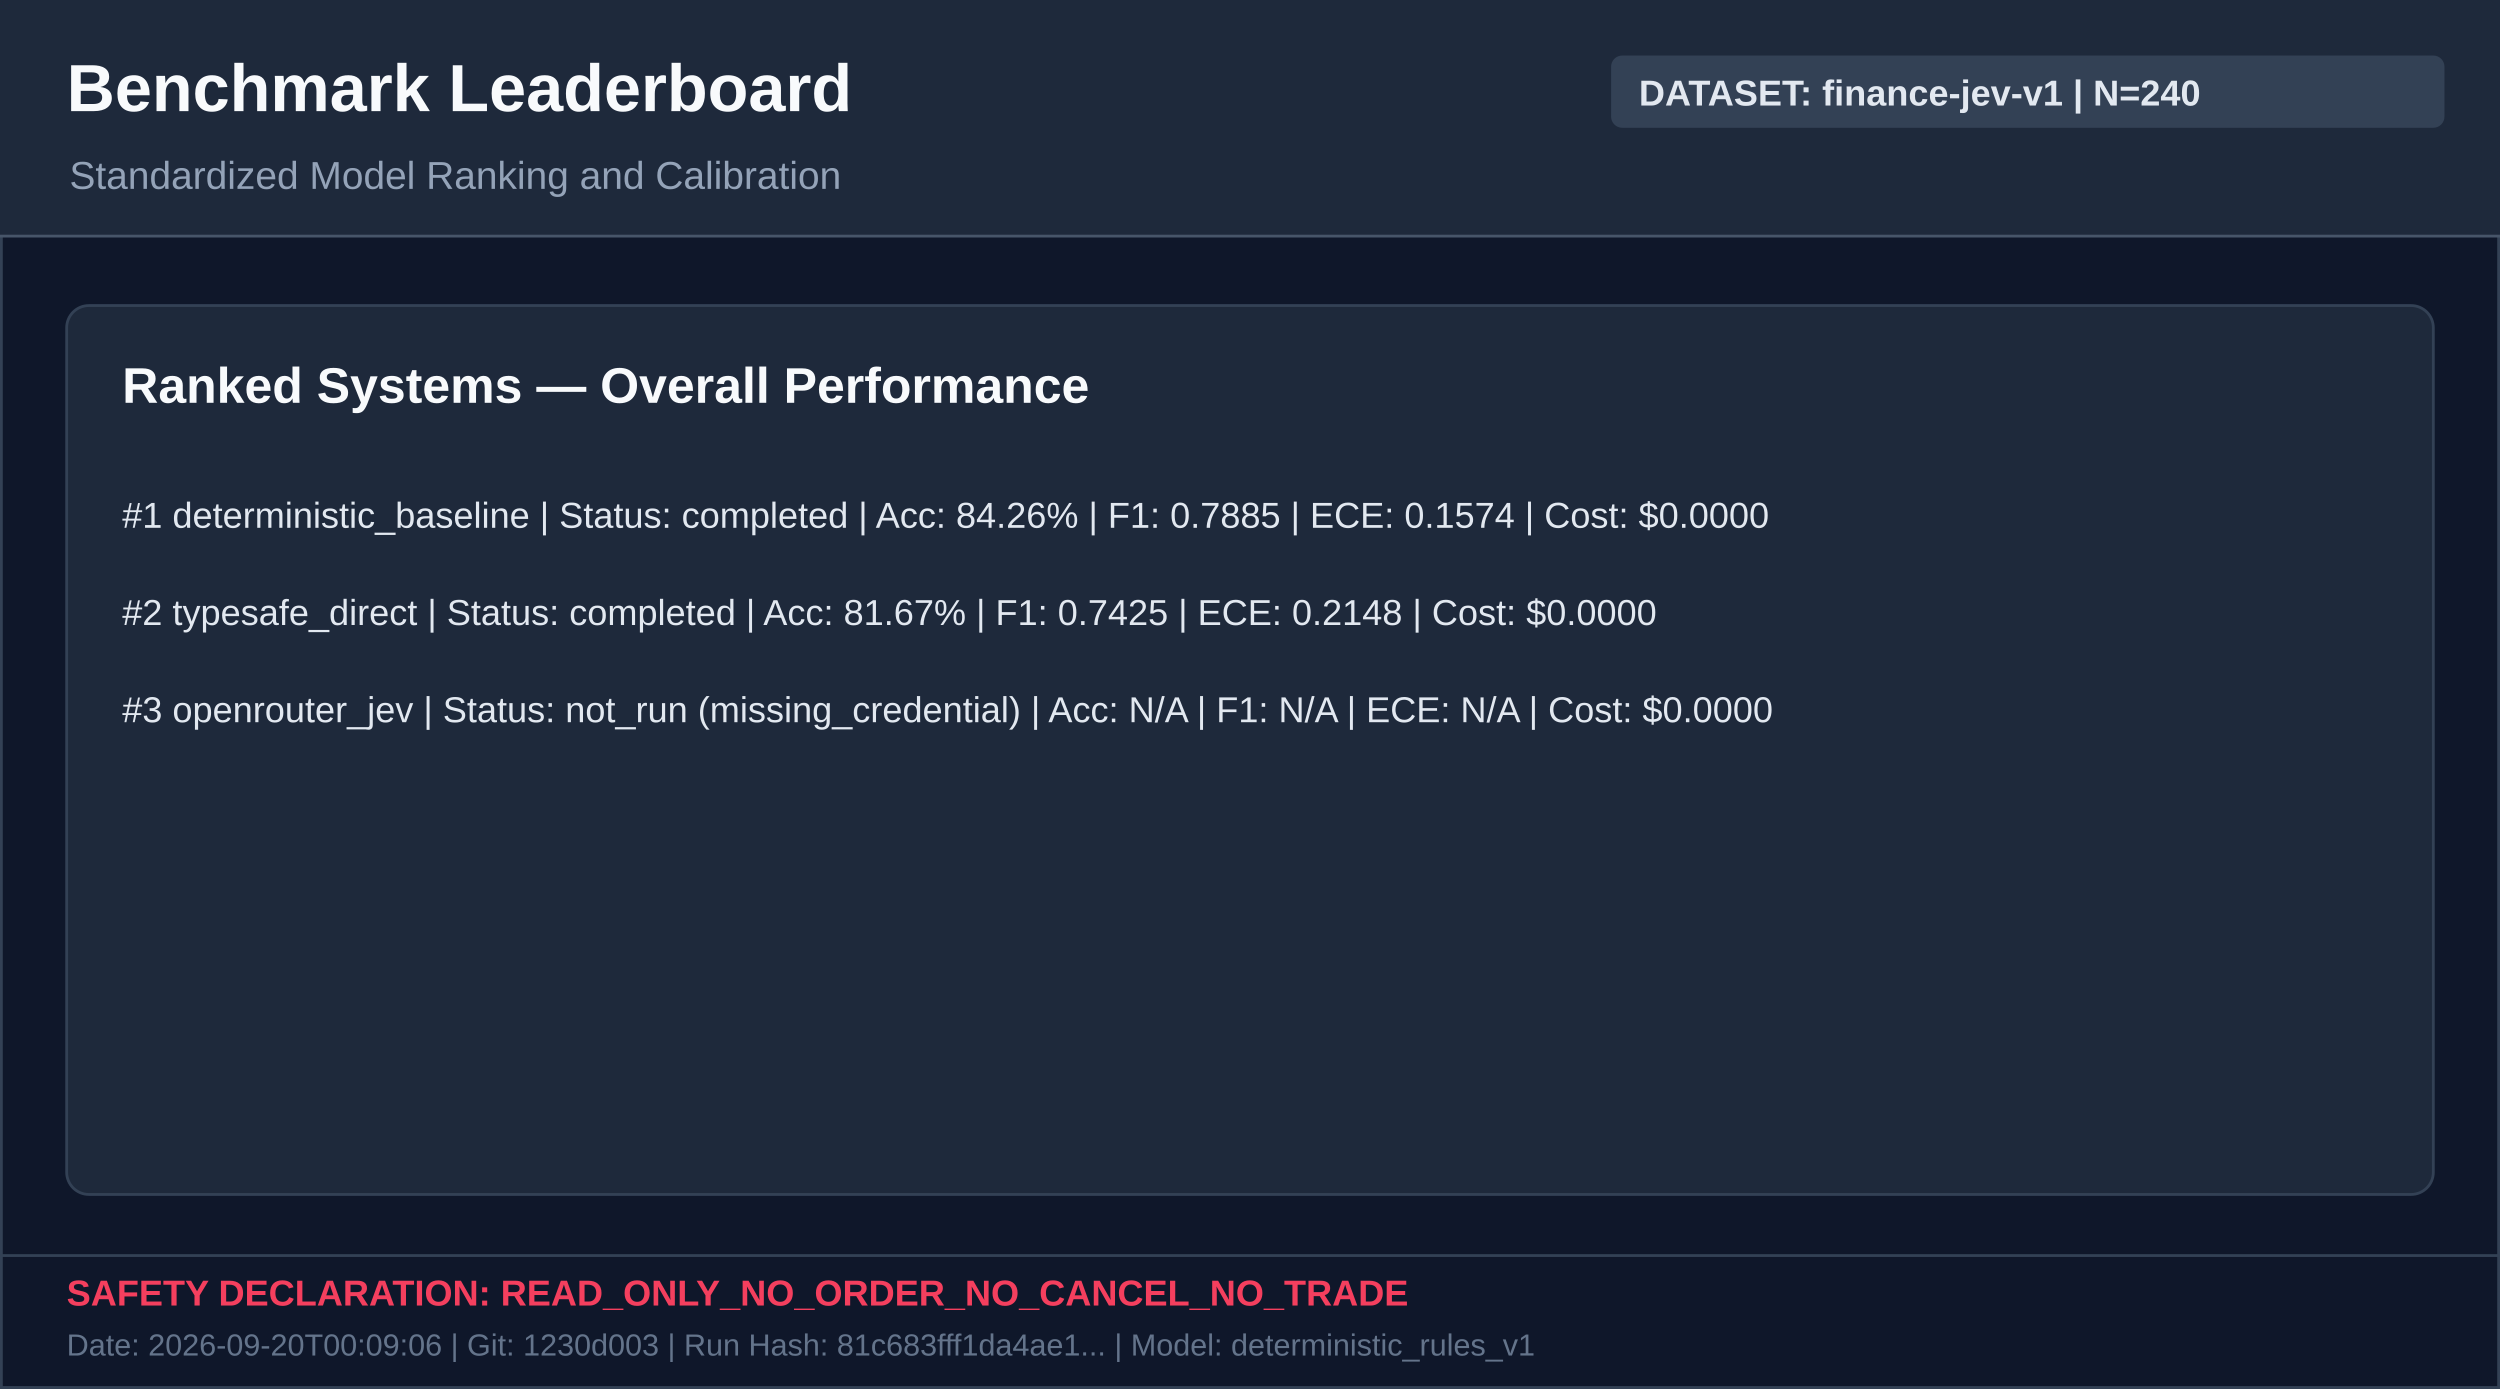
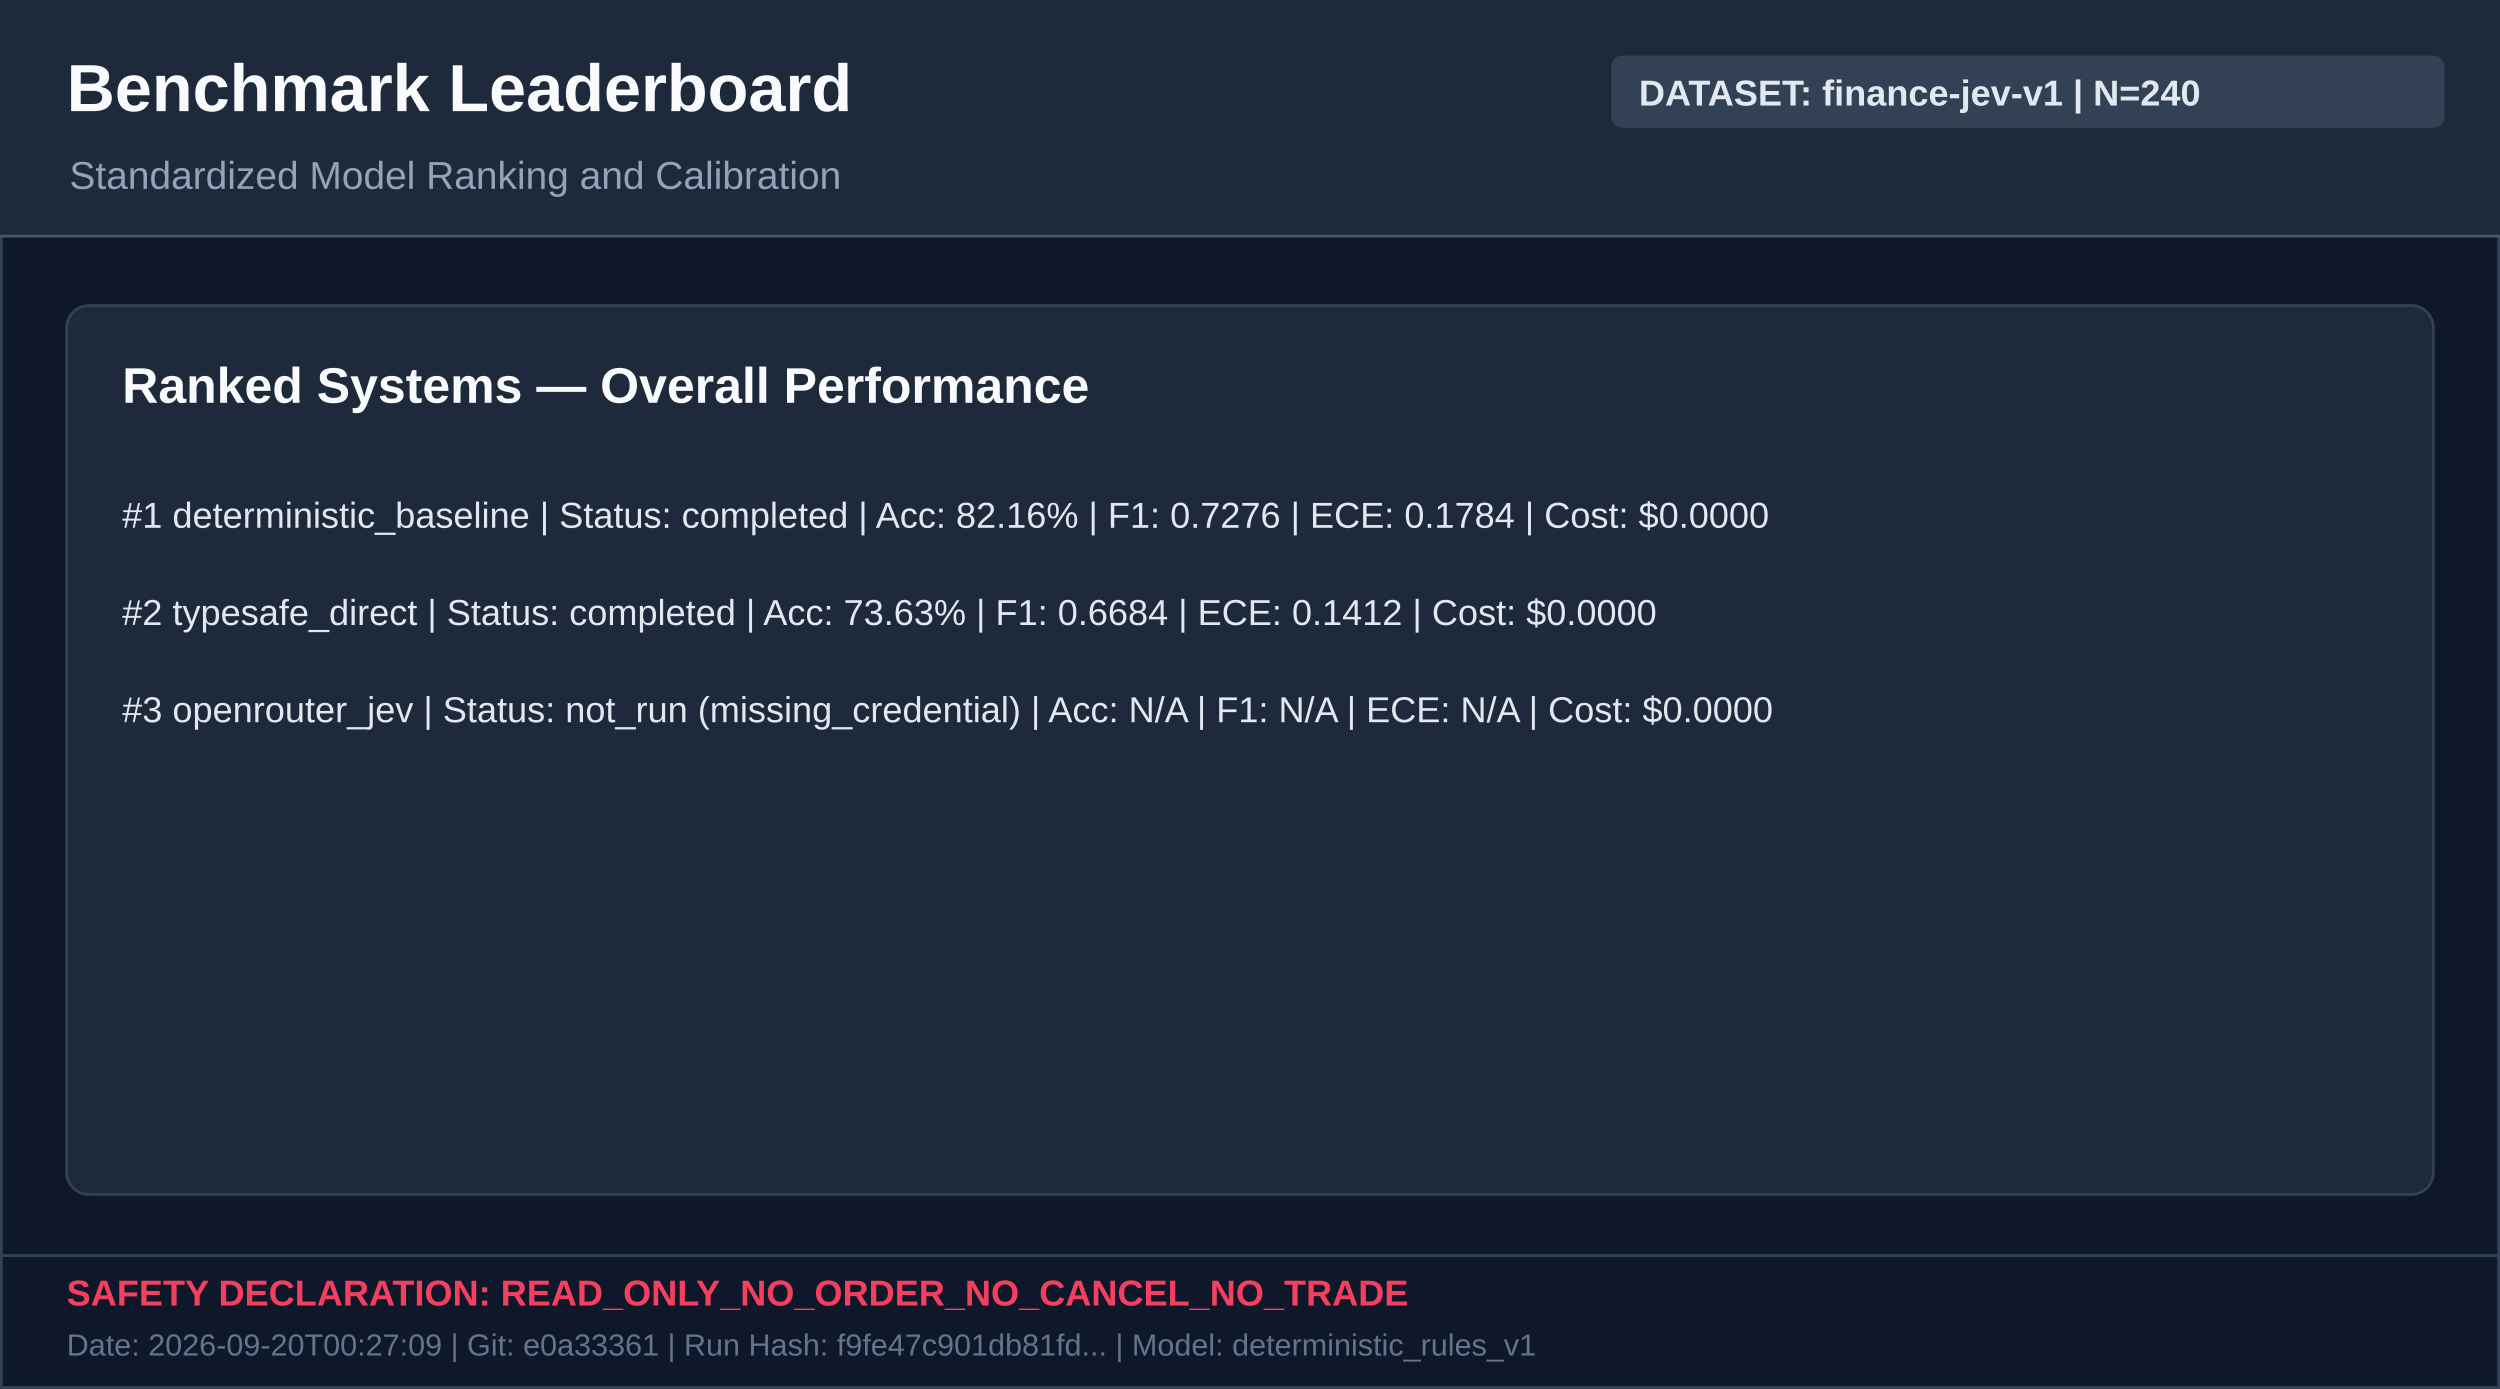
<svg xmlns="http://www.w3.org/2000/svg" width="900" height="500" viewBox="0 0 900 500">
  <style>
    .title { font-family: -apple-system, BlinkMacSystemFont, 'Segoe UI', Arial, sans-serif; font-size: 24px; font-weight: bold; fill: #f8fafc; }
    .subtitle { font-family: -apple-system, BlinkMacSystemFont, 'Segoe UI', Arial, sans-serif; font-size: 14px; fill: #94a3b8; }
    .heading { font-family: -apple-system, BlinkMacSystemFont, 'Segoe UI', Arial, sans-serif; font-size: 18px; font-weight: bold; fill: #f8fafc; }
    .body { font-family: -apple-system, BlinkMacSystemFont, 'Segoe UI', Arial, sans-serif; font-size: 13px; fill: #e2e8f0; }
    .meta { font-family: -apple-system, BlinkMacSystemFont, 'Segoe UI', Arial, sans-serif; font-size: 11px; fill: #64748b; }
    .safety { font-family: -apple-system, BlinkMacSystemFont, 'Segoe UI', Arial, sans-serif; font-size: 13px; font-weight: bold; fill: #f43f5e; }
  </style>
  <rect width="900" height="500" fill="#0f172a" stroke="#334155" stroke-width="2" />
  <rect width="900" height="85" fill="#1e293b" />
  <line x1="0" y1="85" x2="900" y2="85" stroke="#475569" stroke-width="1" />
  <rect x="580" y="20" width="300" height="26" rx="4" fill="#334155" />
  <text x="590" y="38" class="body" font-weight="bold">DATASET: finance-jev-v1 | N=240</text>
  <text x="24" y="40" class="title">Benchmark Leaderboard</text>
  <text x="25" y="68" class="subtitle">Standardized Model Ranking and Calibration</text>
  <rect x="24" y="110" width="852" height="320" rx="8" fill="#1e293b" stroke="#334155" />
  <text x="44" y="145" class="heading">Ranked Systems — Overall Performance</text>
-   <text x="44" y="190" class="body">#1  deterministic_baseline  |  Status: completed  |  Acc: 84.26%  |  F1: 0.7885  |  ECE: 0.1574  |  Cost: $0.0000</text>
-   <text x="44" y="225" class="body">#2  typesafe_direct  |  Status: completed  |  Acc: 81.67%  |  F1: 0.7425  |  ECE: 0.2148  |  Cost: $0.0000</text>
+   <text x="44" y="190" class="body">#1  deterministic_baseline  |  Status: completed  |  Acc: 82.16%  |  F1: 0.7276  |  ECE: 0.1784  |  Cost: $0.0000</text>
+   <text x="44" y="225" class="body">#2  typesafe_direct  |  Status: completed  |  Acc: 73.63%  |  F1: 0.6684  |  ECE: 0.1412  |  Cost: $0.0000</text>
  <text x="44" y="260" class="body">#3  openrouter_jev  |  Status: not_run (missing_credential)  |  Acc: N/A  |  F1: N/A  |  ECE: N/A  |  Cost: $0.0000</text>
  <line x1="0" y1="452" x2="900" y2="452" stroke="#334155" stroke-width="1" />
  <text x="24" y="470" class="safety">SAFETY DECLARATION: READ_ONLY_NO_ORDER_NO_CANCEL_NO_TRADE</text>
-   <text x="24" y="488" class="meta">Date: 2026-09-20T00:09:06 | Git: 1230d003 | Run Hash: 81c683fff1da4ae1... | Model: deterministic_rules_v1</text>
+   <text x="24" y="488" class="meta">Date: 2026-09-20T00:27:09 | Git: e0a33361 | Run Hash: f9fe47c901db81fd... | Model: deterministic_rules_v1</text>
</svg>
